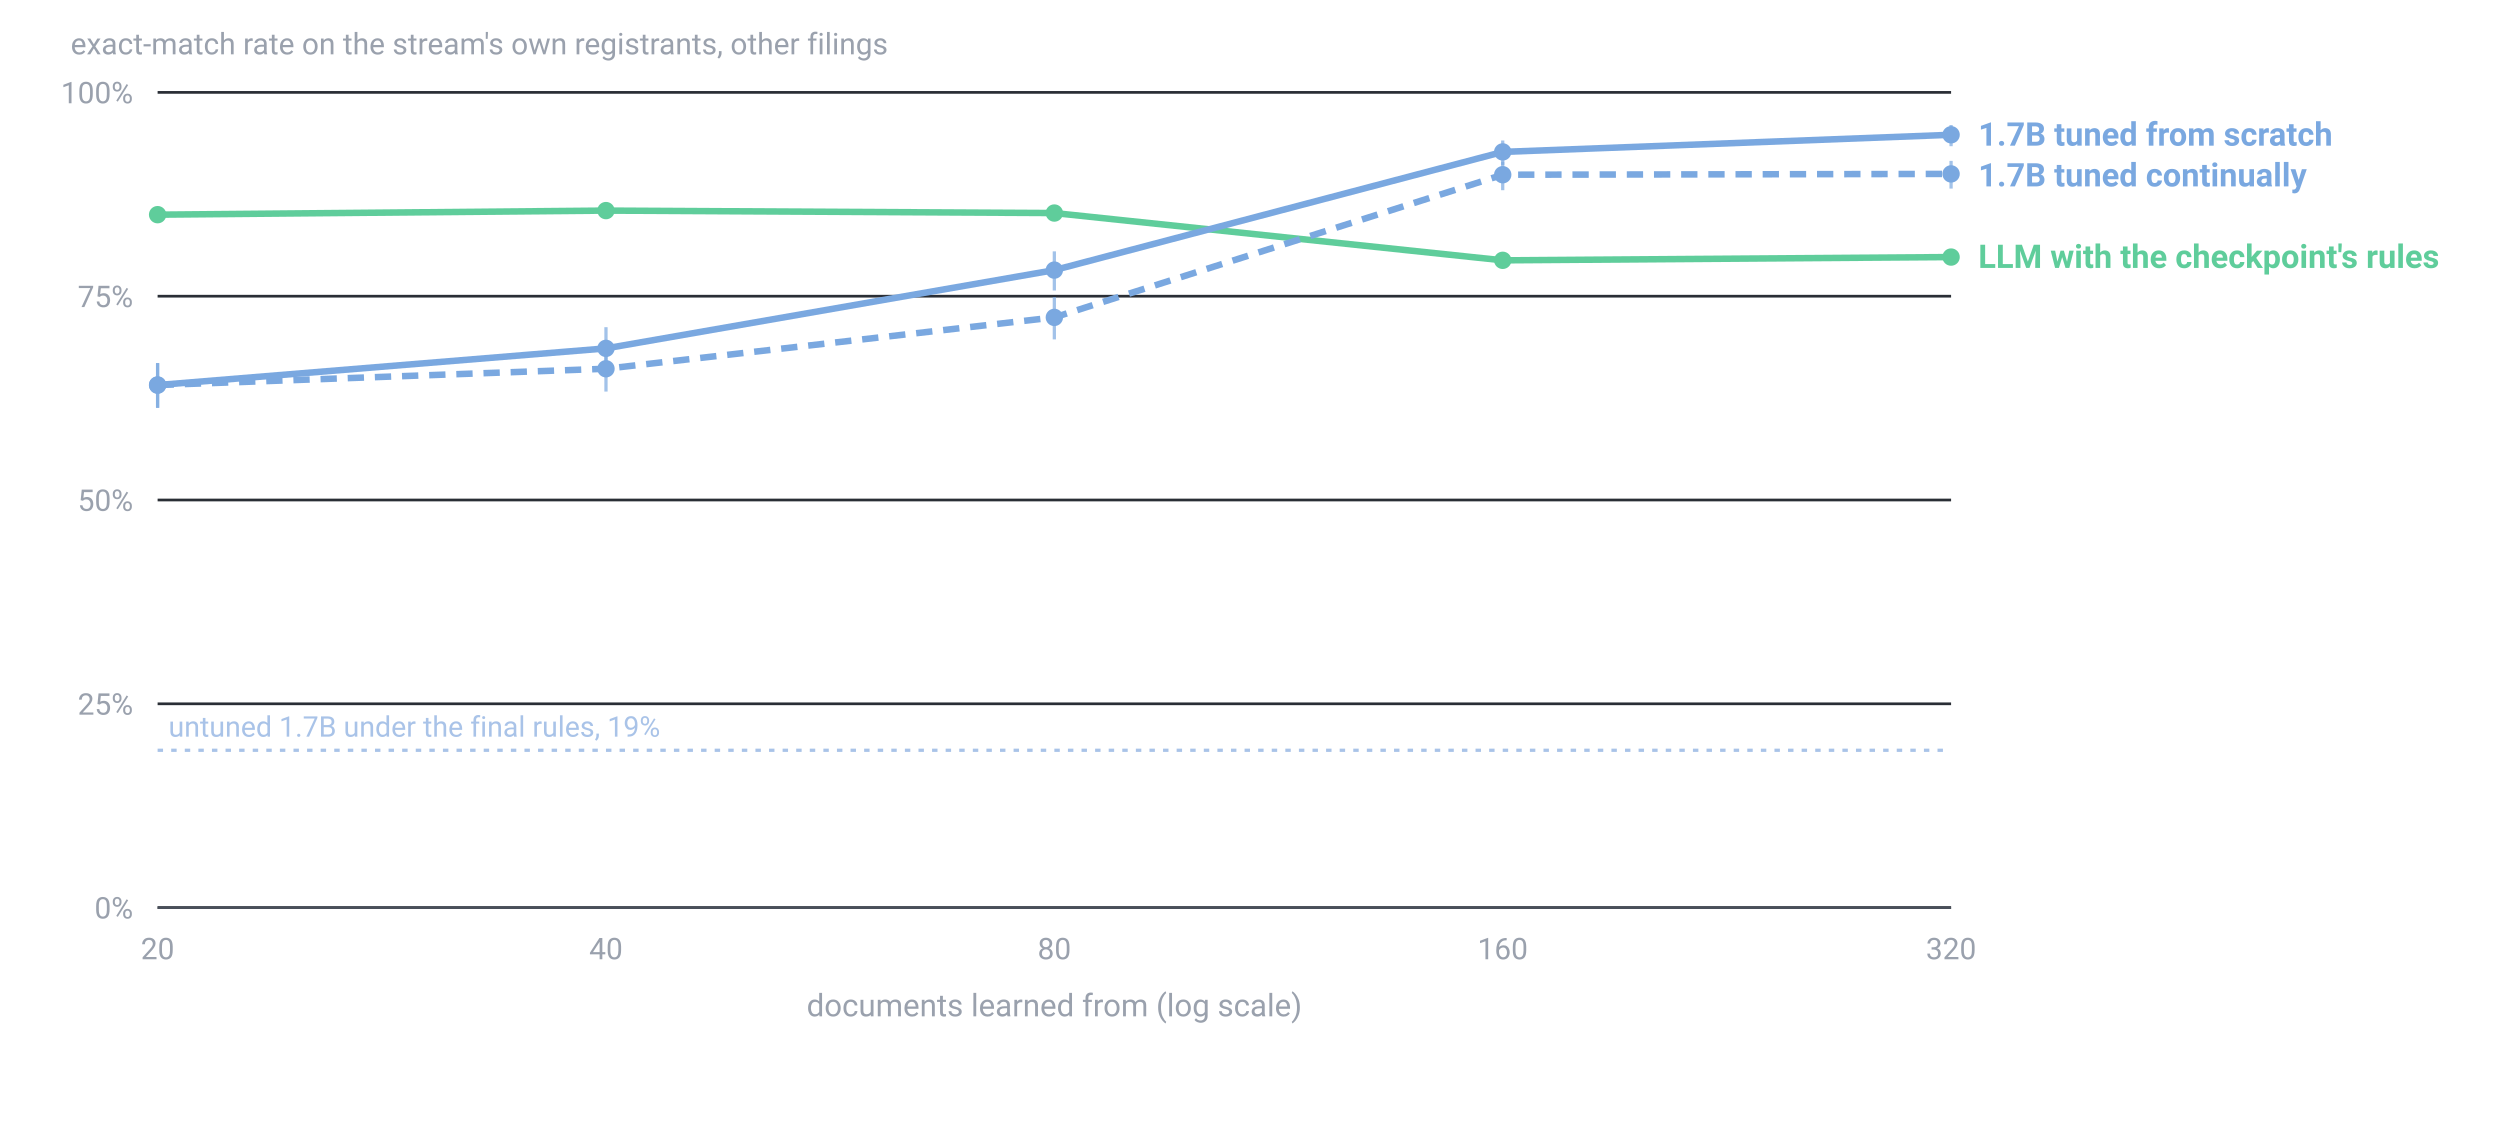
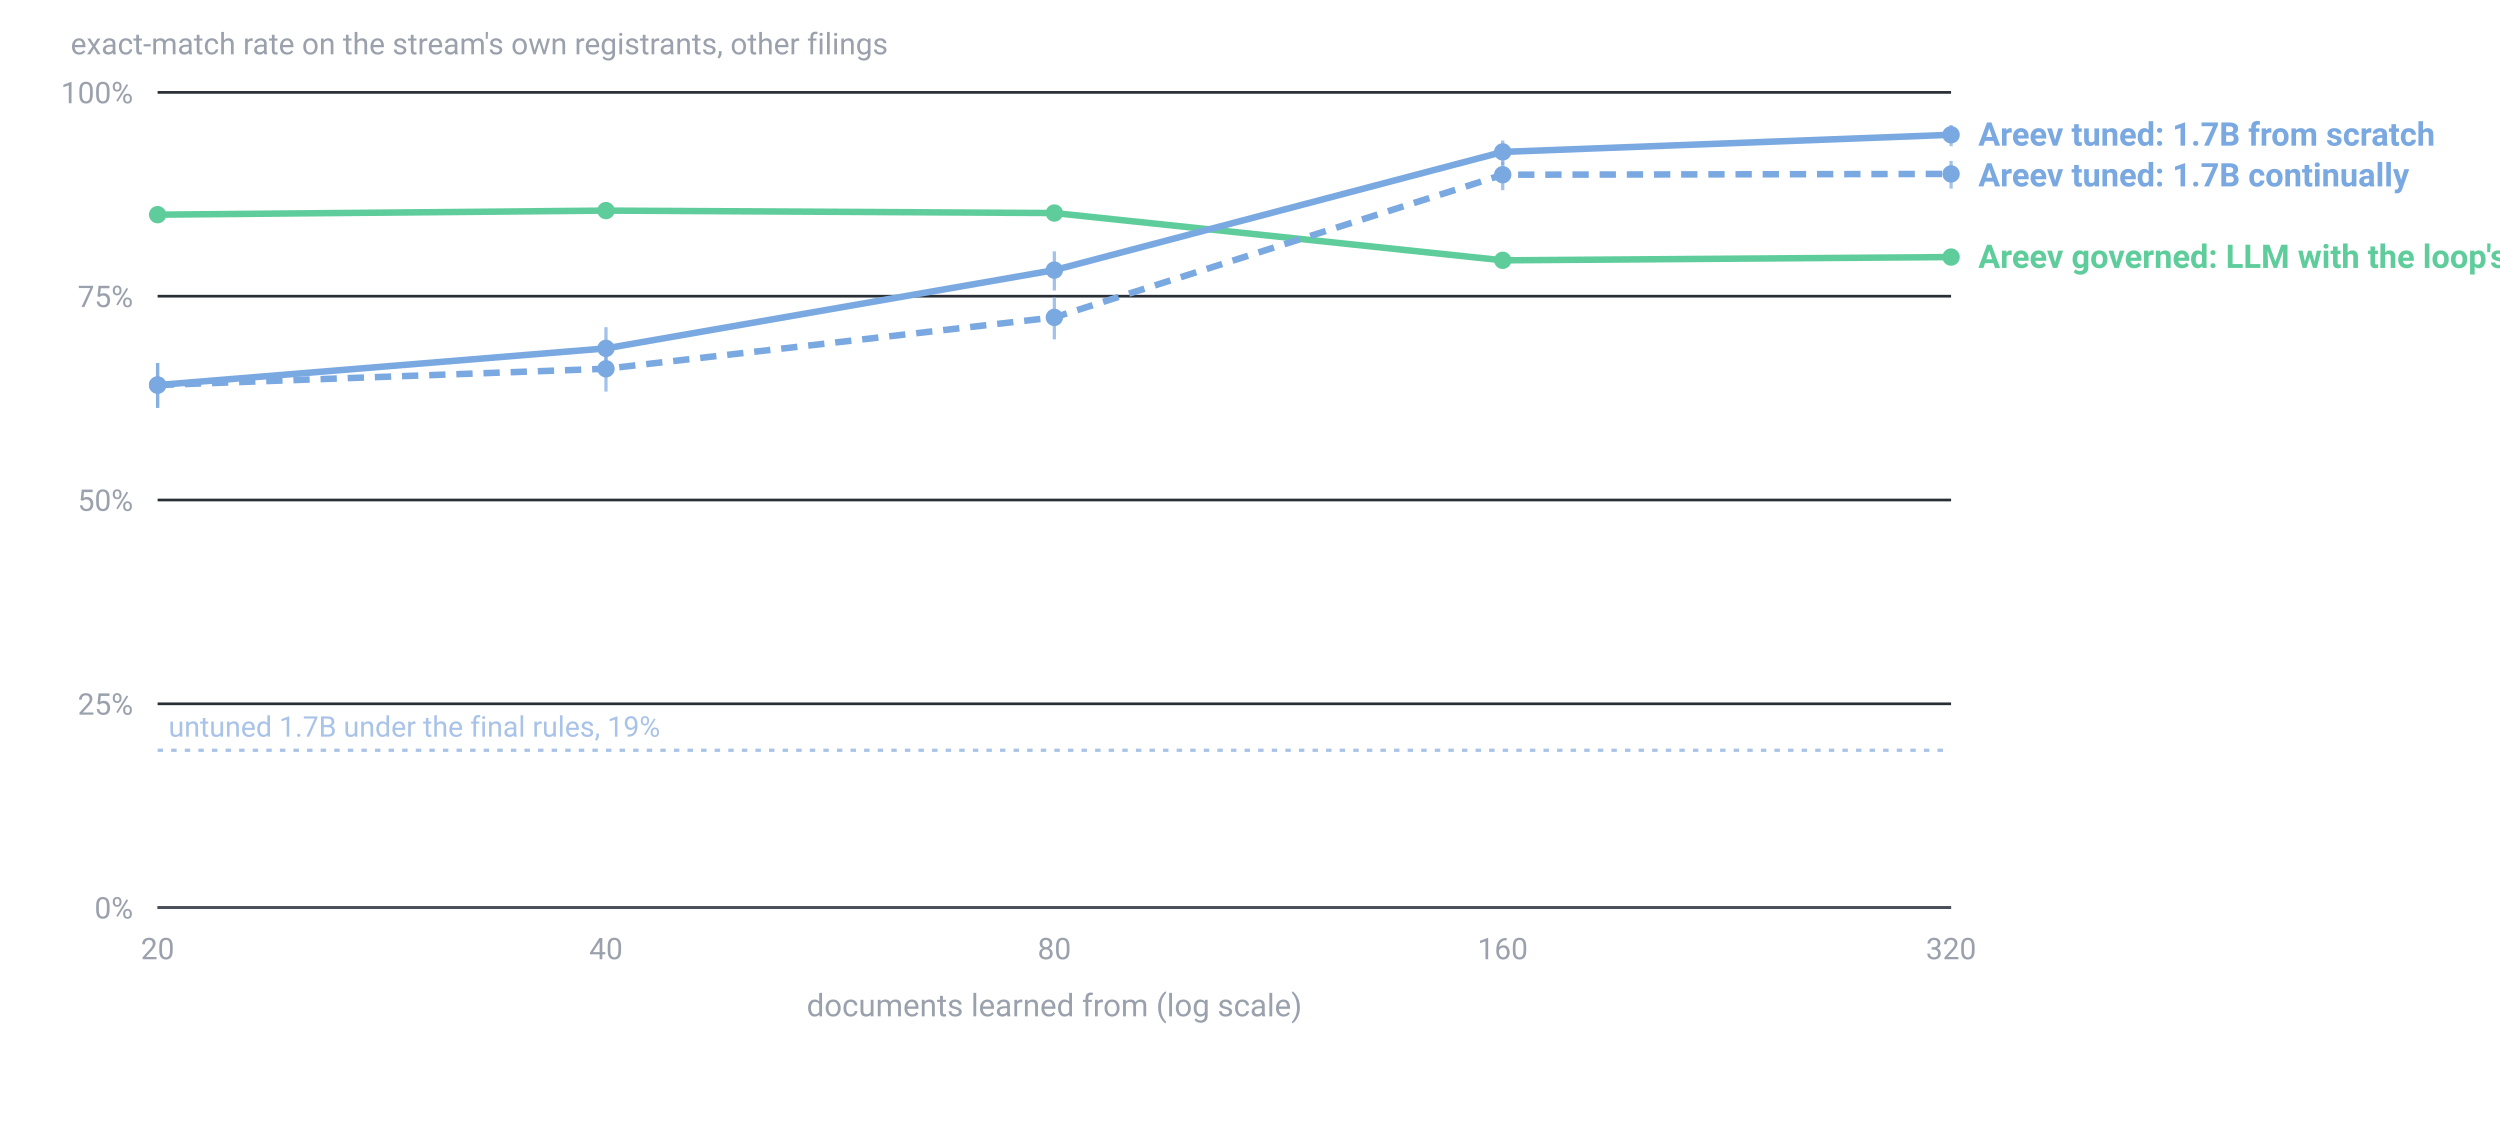
<svg xmlns="http://www.w3.org/2000/svg" viewBox="0 0 920 420" width="920" height="420" font-family="ui-sans-serif,-apple-system,Segoe UI,Roboto,sans-serif">
  <line x1="58" y1="334.0" x2="718" y2="334.0" stroke="#2a2e35" />
  <text x="49" y="338.0" text-anchor="end" font-size="11" fill="#9aa1ad">0%</text>
  <line x1="58" y1="259.0" x2="718" y2="259.0" stroke="#2a2e35" />
  <text x="49" y="263.0" text-anchor="end" font-size="11" fill="#9aa1ad">25%</text>
  <line x1="58" y1="184.0" x2="718" y2="184.0" stroke="#2a2e35" />
  <text x="49" y="188.0" text-anchor="end" font-size="11" fill="#9aa1ad">50%</text>
  <line x1="58" y1="109.0" x2="718" y2="109.0" stroke="#2a2e35" />
  <text x="49" y="113.0" text-anchor="end" font-size="11" fill="#9aa1ad">75%</text>
  <line x1="58" y1="34.0" x2="718" y2="34.0" stroke="#2a2e35" />
  <text x="49" y="38.0" text-anchor="end" font-size="11" fill="#9aa1ad">100%</text>
  <text x="58.0" y="353" text-anchor="middle" font-size="11" fill="#9aa1ad">20</text>
  <text x="223.0" y="353" text-anchor="middle" font-size="11" fill="#9aa1ad">40</text>
  <text x="388.0" y="353" text-anchor="middle" font-size="11" fill="#9aa1ad">80</text>
  <text x="553.0" y="353" text-anchor="middle" font-size="11" fill="#9aa1ad">160</text>
  <text x="718.0" y="353" text-anchor="middle" font-size="11" fill="#9aa1ad">320</text>
  <text x="26" y="20" font-size="11" fill="#9aa1ad">exact-match rate on the stream's own registrants, other filings</text>
  <text x="388" y="374" text-anchor="middle" font-size="11.5" fill="#9aa1ad">documents learned from (log scale)</text>
  <line x1="58" y1="276.1" x2="718" y2="276.1" stroke="#a9c3e8" stroke-width="1.2" stroke-dasharray="2 3" />
  <text x="62" y="271.1" font-size="10.5" fill="#a9c3e8">untuned 1.7B under the final rules, 19%</text>
  <path d="M58.0 79.0 L223.0 77.5 L388.0 78.4 L553.0 95.8 L718.0 94.6" fill="none" stroke="#5fcd9b" stroke-width="2.4" stroke-linejoin="round" />
  <circle cx="58.0" cy="79.0" r="3.2" fill="#5fcd9b" />
  <circle cx="223.0" cy="77.5" r="3.2" fill="#5fcd9b" />
  <circle cx="388.0" cy="78.4" r="3.2" fill="#5fcd9b" />
  <circle cx="553.0" cy="95.8" r="3.2" fill="#5fcd9b" />
  <circle cx="718.0" cy="94.6" r="3.2" fill="#5fcd9b" />
  <path d="M58.0 141.7 L223.0 128.2 L388.0 99.4 L553.0 55.9 L718.0 49.6" fill="none" stroke="#7aa8e0" stroke-width="2.4" stroke-linejoin="round" />
  <line x1="58.0" y1="150.1" x2="58.0" y2="133.6" stroke="#7aa8e0" stroke-width="1.2" opacity="0.7" />
  <circle cx="58.0" cy="141.7" r="3.2" fill="#7aa8e0" />
  <line x1="223.0" y1="136.3" x2="223.0" y2="120.4" stroke="#7aa8e0" stroke-width="1.2" opacity="0.7" />
  <circle cx="223.0" cy="128.2" r="3.2" fill="#7aa8e0" />
  <line x1="388.0" y1="106.9" x2="388.0" y2="92.5" stroke="#7aa8e0" stroke-width="1.2" opacity="0.7" />
  <circle cx="388.0" cy="99.4" r="3.2" fill="#7aa8e0" />
  <line x1="553.0" y1="60.7" x2="553.0" y2="51.7" stroke="#7aa8e0" stroke-width="1.2" opacity="0.7" />
  <circle cx="553.0" cy="55.9" r="3.2" fill="#7aa8e0" />
  <line x1="718.0" y1="53.8" x2="718.0" y2="46.0" stroke="#7aa8e0" stroke-width="1.2" opacity="0.7" />
  <circle cx="718.0" cy="49.6" r="3.2" fill="#7aa8e0" />
  <path d="M58.0 141.7 L223.0 135.7 L388.0 116.8 L553.0 64.3 L718.0 64.0" fill="none" stroke="#7aa8e0" stroke-width="2.4" stroke-linejoin="round" stroke-dasharray="6 4" />
  <line x1="58.0" y1="150.1" x2="58.0" y2="133.6" stroke="#7aa8e0" stroke-width="1.2" opacity="0.7" />
  <circle cx="58.0" cy="141.7" r="3.2" fill="#7aa8e0" />
  <line x1="223.0" y1="144.1" x2="223.0" y2="127.6" stroke="#7aa8e0" stroke-width="1.2" opacity="0.7" />
  <circle cx="223.0" cy="135.7" r="3.2" fill="#7aa8e0" />
  <line x1="388.0" y1="124.9" x2="388.0" y2="109.3" stroke="#7aa8e0" stroke-width="1.2" opacity="0.7" />
  <circle cx="388.0" cy="116.8" r="3.2" fill="#7aa8e0" />
  <line x1="553.0" y1="70.0" x2="553.0" y2="59.5" stroke="#7aa8e0" stroke-width="1.2" opacity="0.7" />
  <circle cx="553.0" cy="64.3" r="3.2" fill="#7aa8e0" />
  <line x1="718.0" y1="69.4" x2="718.0" y2="59.2" stroke="#7aa8e0" stroke-width="1.2" opacity="0.7" />
  <circle cx="718.0" cy="64.0" r="3.2" fill="#7aa8e0" />
-   <text x="728.0" y="53.6" font-size="12" font-weight="600" fill="#7aa8e0">1.7B tuned from scratch</text>
-   <text x="728.0" y="68.6" font-size="12" font-weight="600" fill="#7aa8e0">1.7B tuned continually</text>
-   <text x="728.0" y="98.6" font-size="12" font-weight="600" fill="#5fcd9b">LLM with the checkpoint's rules</text>
+   <text x="728.0" y="53.6" font-size="12" font-weight="600" fill="#7aa8e0">Areev tuned: 1.7B from scratch</text>
+   <text x="728.0" y="68.6" font-size="12" font-weight="600" fill="#7aa8e0">Areev tuned: 1.7B continually</text>
+   <text x="728.0" y="98.6" font-size="12" font-weight="600" fill="#5fcd9b">Areev governed: LLM with the loop's rules</text>
  <line x1="58" y1="334.0" x2="718" y2="334.0" stroke="#4a505a" />
</svg>
